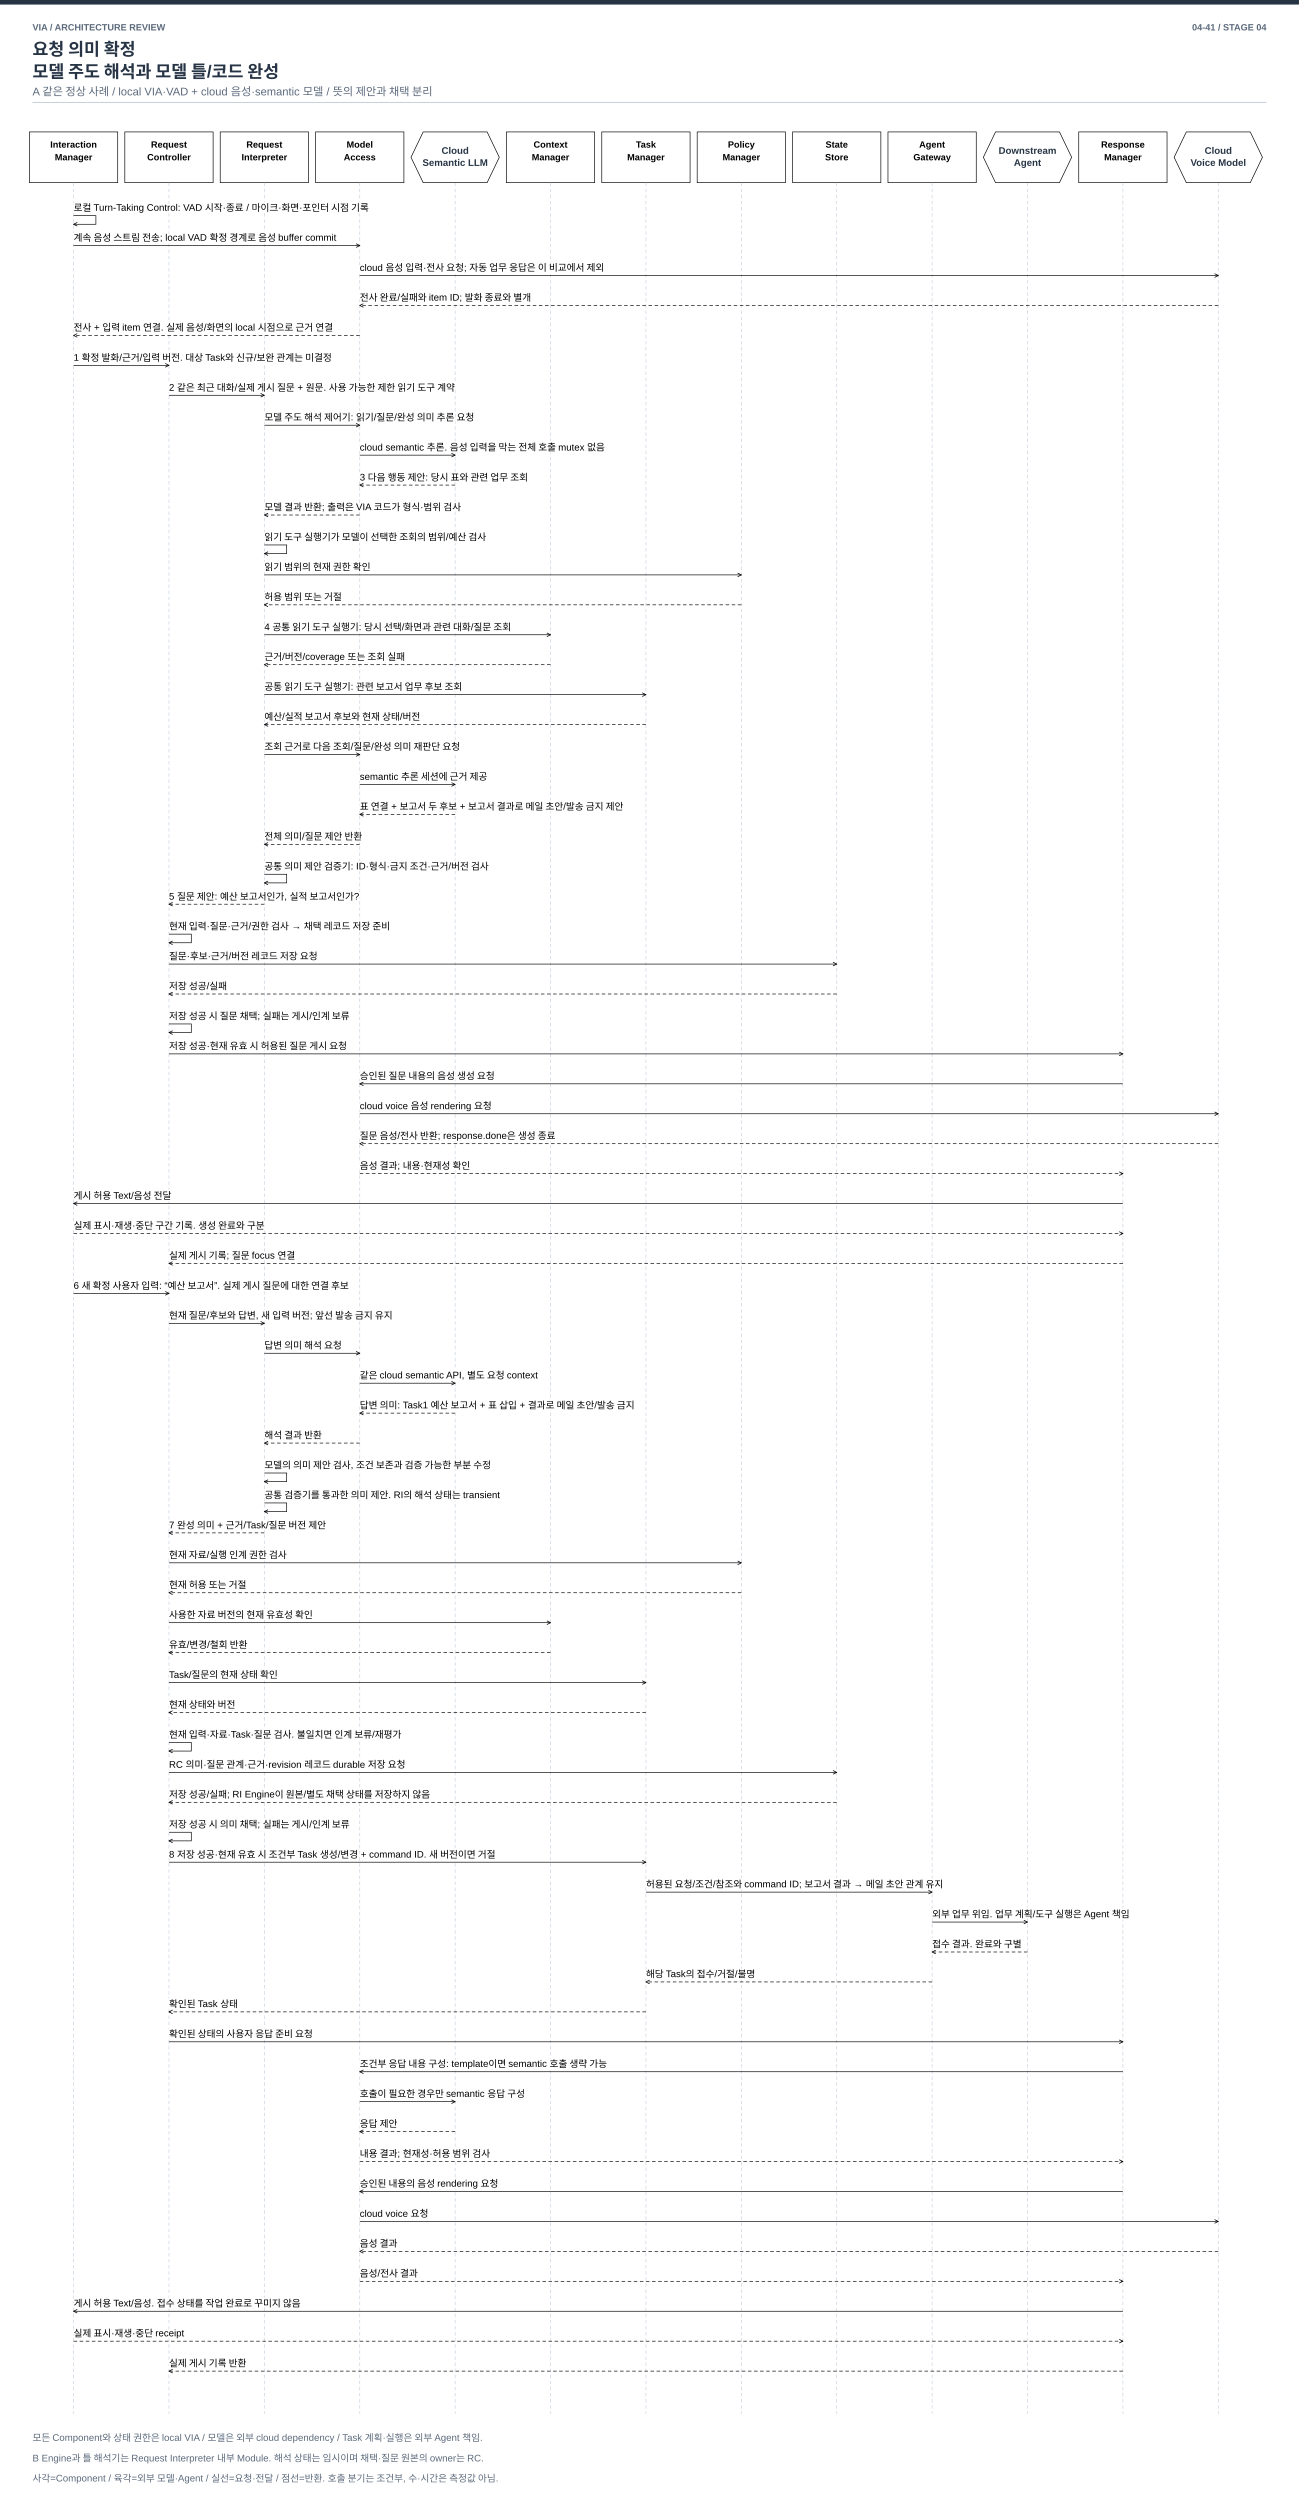
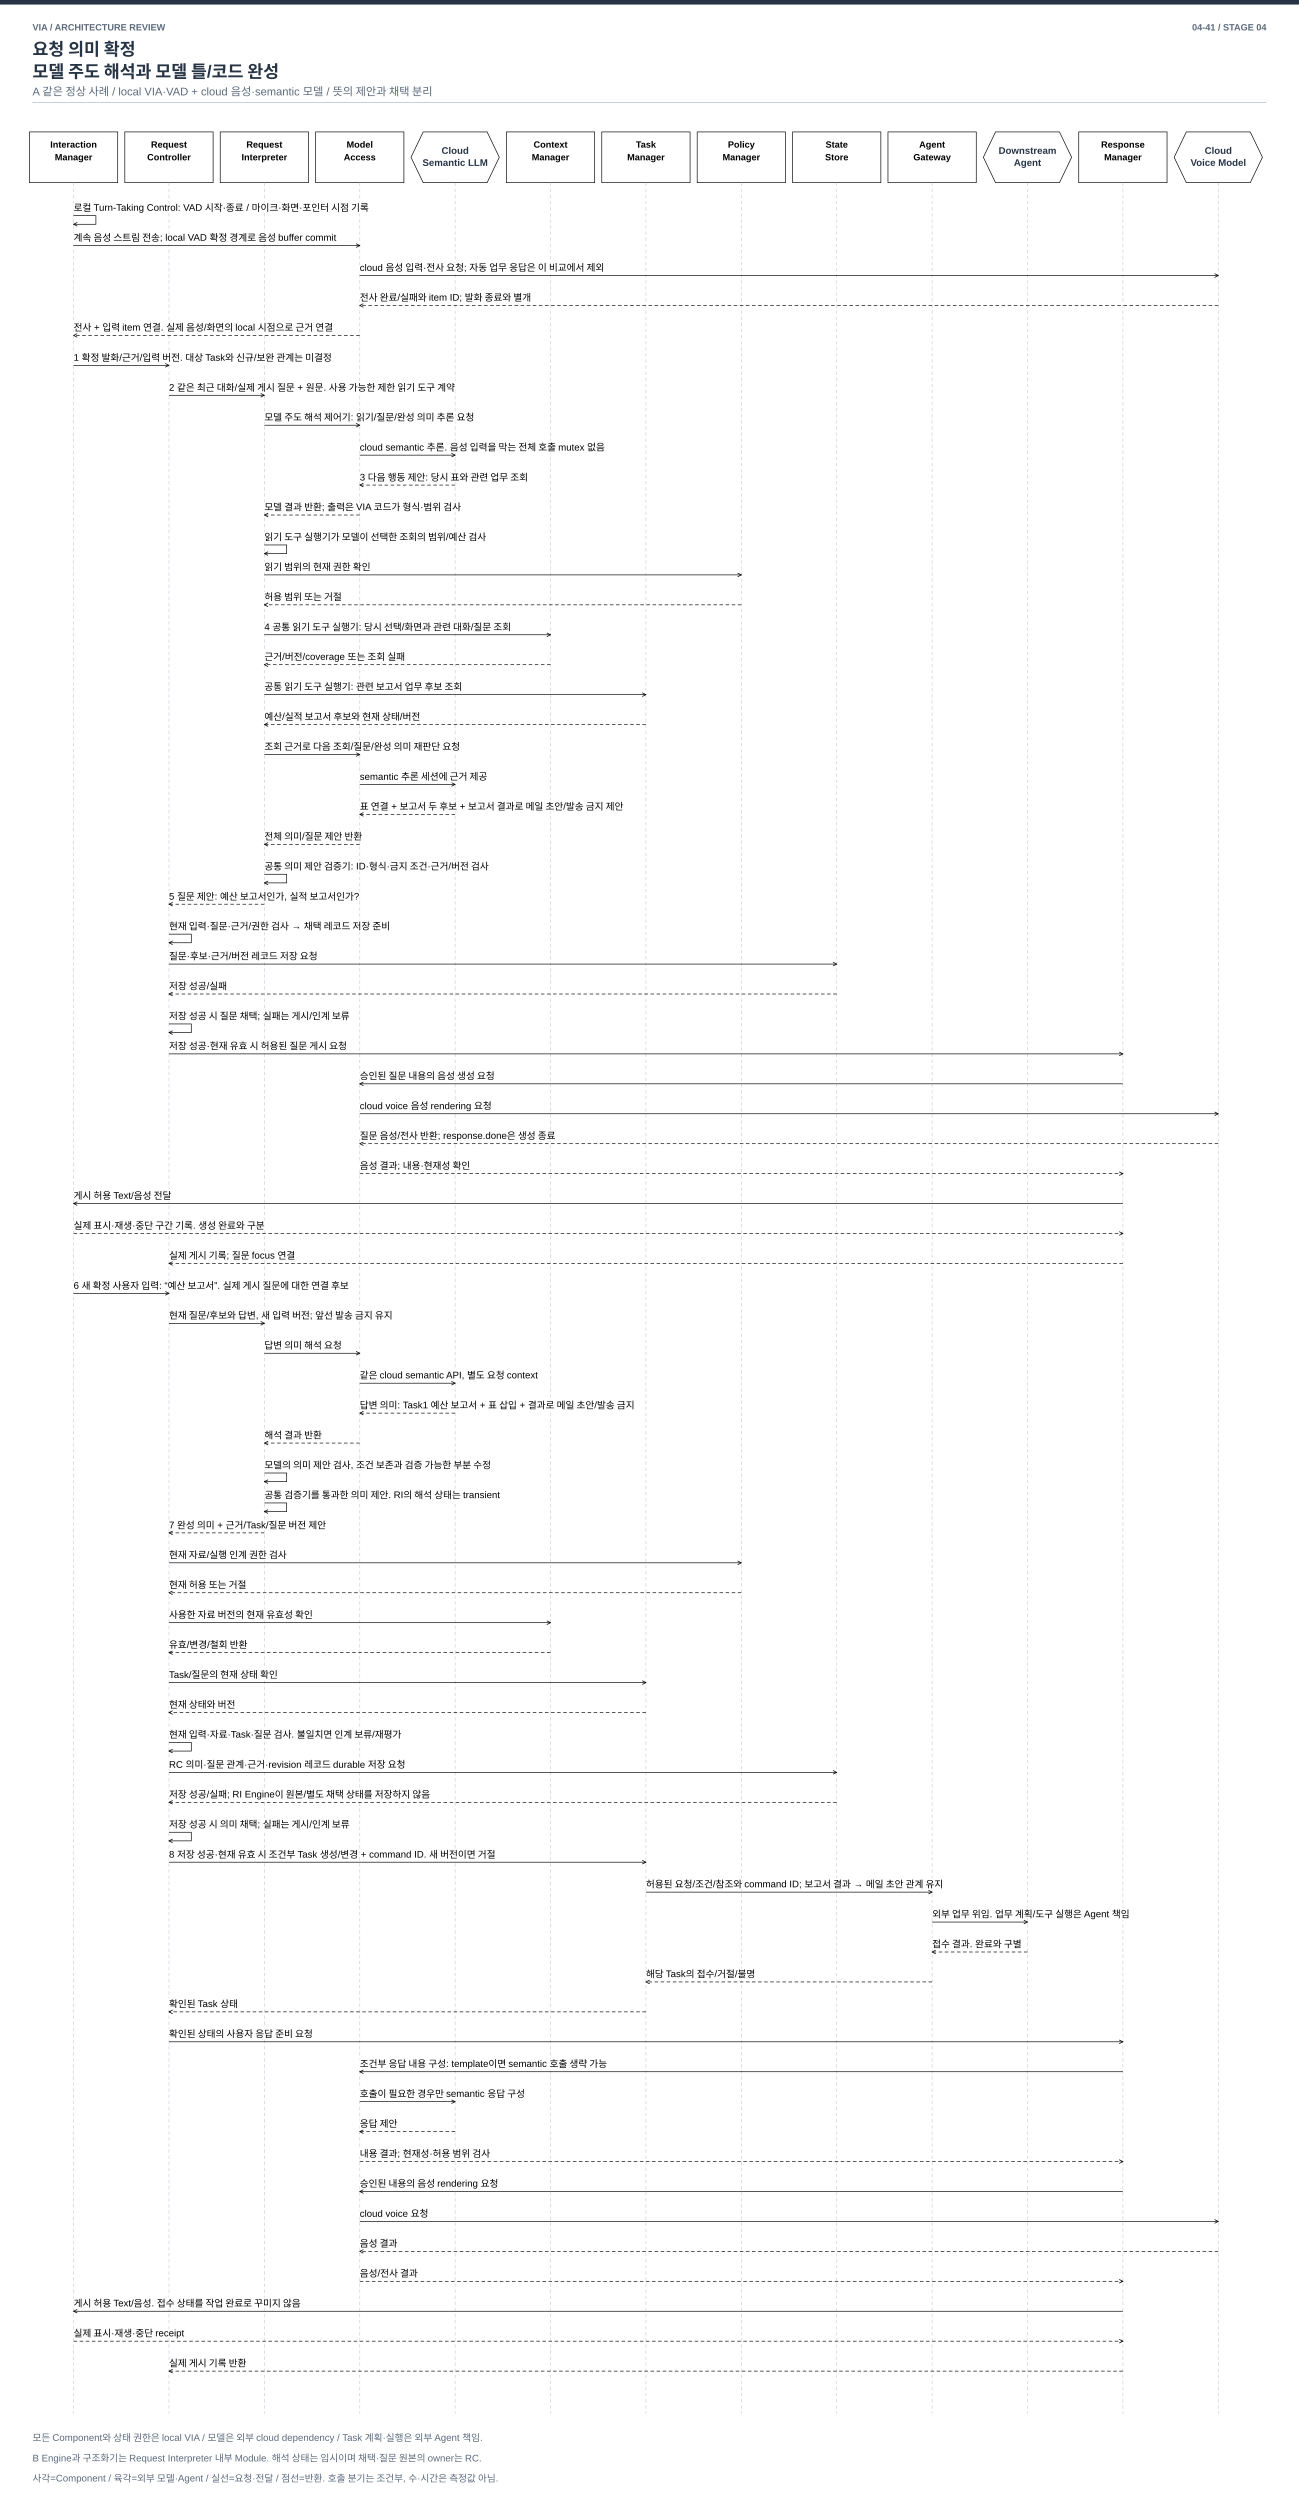
<svg xmlns="http://www.w3.org/2000/svg" width="2560" height="4927" viewBox="0 0 2560 4927" role="img" aria-labelledby="title">
  <defs>
    <marker id="a263445" viewBox="0 0 10 10" refX="9" refY="5" markerWidth="7" markerHeight="7" orient="auto-start-reverse">
      <path d="M1 1L9 5L1 9" fill="none" stroke="#263445" stroke-width="1.6" />
    </marker>
    <marker id="a195FBD" viewBox="0 0 10 10" refX="9" refY="5" markerWidth="7" markerHeight="7" orient="auto-start-reverse">
      <path d="M1 1L9 5L1 9" fill="none" stroke="#195FBD" stroke-width="1.6" />
    </marker>
    <marker id="a087A53" viewBox="0 0 10 10" refX="9" refY="5" markerWidth="7" markerHeight="7" orient="auto-start-reverse">
      <path d="M1 1L9 5L1 9" fill="none" stroke="#087A53" stroke-width="1.6" />
    </marker>
    <marker id="a000000" viewBox="0 0 10 10" refX="9" refY="5" markerWidth="7" markerHeight="7" orient="auto-start-reverse">
      <path d="M1 1L9 5L1 9" fill="none" stroke="#000000" stroke-width="1.6" />
    </marker>
  </defs>
  <rect width="2560" height="4927" fill="white" />
  <g font-family="Arial, Apple SD Gothic Neo, Malgun Gothic, sans-serif">
    <rect id="e1" x="0" y="0" width="2560" height="9" rx="0" fill="#263445" stroke="none" stroke-width="1.5" />
    <rect id="e7" x="58" y="260" width="174" height="100" rx="0" fill="white" stroke="#000000" stroke-width="1.3" />
    <rect id="e10" x="246" y="260" width="174" height="100" rx="0" fill="white" stroke="#000000" stroke-width="1.3" />
    <rect id="e13" x="434" y="260" width="174" height="100" rx="0" fill="white" stroke="#000000" stroke-width="1.3" />
    <rect id="e16" x="622" y="260" width="174" height="100" rx="0" fill="white" stroke="#000000" stroke-width="1.3" />
    <rect id="e21" x="998" y="260" width="174" height="100" rx="0" fill="white" stroke="#000000" stroke-width="1.3" />
    <rect id="e24" x="1186" y="260" width="174" height="100" rx="0" fill="white" stroke="#000000" stroke-width="1.3" />
    <rect id="e27" x="1374" y="260" width="174" height="100" rx="0" fill="white" stroke="#000000" stroke-width="1.3" />
    <rect id="e30" x="1562" y="260" width="174" height="100" rx="0" fill="white" stroke="#000000" stroke-width="1.3" />
    <rect id="e33" x="1750" y="260" width="174" height="100" rx="0" fill="white" stroke="#000000" stroke-width="1.3" />
    <rect id="e38" x="2126" y="260" width="174" height="100" rx="0" fill="white" stroke="#000000" stroke-width="1.3" />
    <polyline id="e6" points="64,202 2496,202" fill="none" stroke="#C7D1DD" stroke-width="2" />
    <polyline id="e9" points="145,360 145,4757" fill="none" stroke="#C7D1DD" stroke-width="1.3" stroke-dasharray="7 5" />
    <polyline id="e12" points="333,360 333,4757" fill="none" stroke="#C7D1DD" stroke-width="1.3" stroke-dasharray="7 5" />
    <polyline id="e15" points="521,360 521,4757" fill="none" stroke="#C7D1DD" stroke-width="1.3" stroke-dasharray="7 5" />
    <polyline id="e18" points="709,360 709,4757" fill="none" stroke="#C7D1DD" stroke-width="1.3" stroke-dasharray="7 5" />
    <polyline id="e20" points="897,360 897,4757" fill="none" stroke="#C7D1DD" stroke-width="1.3" stroke-dasharray="7 5" />
    <polyline id="e23" points="1085,360 1085,4757" fill="none" stroke="#C7D1DD" stroke-width="1.3" stroke-dasharray="7 5" />
    <polyline id="e26" points="1273,360 1273,4757" fill="none" stroke="#C7D1DD" stroke-width="1.3" stroke-dasharray="7 5" />
    <polyline id="e29" points="1461,360 1461,4757" fill="none" stroke="#C7D1DD" stroke-width="1.3" stroke-dasharray="7 5" />
    <polyline id="e32" points="1649,360 1649,4757" fill="none" stroke="#C7D1DD" stroke-width="1.3" stroke-dasharray="7 5" />
    <polyline id="e35" points="1837,360 1837,4757" fill="none" stroke="#C7D1DD" stroke-width="1.3" stroke-dasharray="7 5" />
    <polyline id="e37" points="2025,360 2025,4757" fill="none" stroke="#C7D1DD" stroke-width="1.3" stroke-dasharray="7 5" />
    <polyline id="e40" points="2213,360 2213,4757" fill="none" stroke="#C7D1DD" stroke-width="1.3" stroke-dasharray="7 5" />
    <polyline id="e42" points="2401,360 2401,4757" fill="none" stroke="#C7D1DD" stroke-width="1.3" stroke-dasharray="7 5" />
    <polyline id="e44" points="145,425 189,425 189,442 145,442" fill="none" stroke="#000000" stroke-width="1.3" marker-end="url(#a000000)" />
    <polyline id="e46" points="145,484 709,484" fill="none" stroke="#000000" stroke-width="1.3" marker-end="url(#a000000)" />
    <polyline id="e48" points="709,543 2401,543" fill="none" stroke="#000000" stroke-width="1.3" marker-end="url(#a000000)" />
    <polyline id="e50" points="2401,602 709,602" fill="none" stroke="#000000" stroke-width="1.3" stroke-dasharray="7 5" marker-end="url(#a000000)" />
    <polyline id="e52" points="709,661 145,661" fill="none" stroke="#000000" stroke-width="1.3" stroke-dasharray="7 5" marker-end="url(#a000000)" />
    <polyline id="e54" points="145,720 333,720" fill="none" stroke="#000000" stroke-width="1.3" marker-end="url(#a000000)" />
    <polyline id="e56" points="333,779 521,779" fill="none" stroke="#000000" stroke-width="1.3" marker-end="url(#a000000)" />
    <polyline id="e58" points="521,838 709,838" fill="none" stroke="#000000" stroke-width="1.3" marker-end="url(#a000000)" />
    <polyline id="e60" points="709,897 897,897" fill="none" stroke="#000000" stroke-width="1.3" marker-end="url(#a000000)" />
    <polyline id="e62" points="897,956 709,956" fill="none" stroke="#000000" stroke-width="1.3" stroke-dasharray="7 5" marker-end="url(#a000000)" />
    <polyline id="e64" points="709,1015 521,1015" fill="none" stroke="#000000" stroke-width="1.3" stroke-dasharray="7 5" marker-end="url(#a000000)" />
    <polyline id="e66" points="521,1074 565,1074 565,1091 521,1091" fill="none" stroke="#000000" stroke-width="1.3" marker-end="url(#a000000)" />
    <polyline id="e68" points="521,1133 1461,1133" fill="none" stroke="#000000" stroke-width="1.3" marker-end="url(#a000000)" />
    <polyline id="e70" points="1461,1192 521,1192" fill="none" stroke="#000000" stroke-width="1.3" stroke-dasharray="7 5" marker-end="url(#a000000)" />
    <polyline id="e72" points="521,1251 1085,1251" fill="none" stroke="#000000" stroke-width="1.3" marker-end="url(#a000000)" />
    <polyline id="e74" points="1085,1310 521,1310" fill="none" stroke="#000000" stroke-width="1.3" stroke-dasharray="7 5" marker-end="url(#a000000)" />
    <polyline id="e76" points="521,1369 1273,1369" fill="none" stroke="#000000" stroke-width="1.3" marker-end="url(#a000000)" />
    <polyline id="e78" points="1273,1428 521,1428" fill="none" stroke="#000000" stroke-width="1.3" stroke-dasharray="7 5" marker-end="url(#a000000)" />
    <polyline id="e80" points="521,1487 709,1487" fill="none" stroke="#000000" stroke-width="1.3" marker-end="url(#a000000)" />
    <polyline id="e82" points="709,1546 897,1546" fill="none" stroke="#000000" stroke-width="1.3" marker-end="url(#a000000)" />
    <polyline id="e84" points="897,1605 709,1605" fill="none" stroke="#000000" stroke-width="1.3" stroke-dasharray="7 5" marker-end="url(#a000000)" />
    <polyline id="e86" points="709,1664 521,1664" fill="none" stroke="#000000" stroke-width="1.3" stroke-dasharray="7 5" marker-end="url(#a000000)" />
    <polyline id="e88" points="521,1723 565,1723 565,1740 521,1740" fill="none" stroke="#000000" stroke-width="1.3" marker-end="url(#a000000)" />
    <polyline id="e90" points="521,1782 333,1782" fill="none" stroke="#000000" stroke-width="1.3" stroke-dasharray="7 5" marker-end="url(#a000000)" />
    <polyline id="e92" points="333,1841 377,1841 377,1858 333,1858" fill="none" stroke="#000000" stroke-width="1.3" marker-end="url(#a000000)" />
    <polyline id="e94" points="333,1900 1649,1900" fill="none" stroke="#000000" stroke-width="1.3" marker-end="url(#a000000)" />
    <polyline id="e96" points="1649,1959 333,1959" fill="none" stroke="#000000" stroke-width="1.3" stroke-dasharray="7 5" marker-end="url(#a000000)" />
    <polyline id="e98" points="333,2018 377,2018 377,2035 333,2035" fill="none" stroke="#000000" stroke-width="1.3" marker-end="url(#a000000)" />
    <polyline id="e100" points="333,2077 2213,2077" fill="none" stroke="#000000" stroke-width="1.3" marker-end="url(#a000000)" />
    <polyline id="e102" points="2213,2136 709,2136" fill="none" stroke="#000000" stroke-width="1.3" marker-end="url(#a000000)" />
    <polyline id="e104" points="709,2195 2401,2195" fill="none" stroke="#000000" stroke-width="1.3" marker-end="url(#a000000)" />
    <polyline id="e106" points="2401,2254 709,2254" fill="none" stroke="#000000" stroke-width="1.3" stroke-dasharray="7 5" marker-end="url(#a000000)" />
    <polyline id="e108" points="709,2313 2213,2313" fill="none" stroke="#000000" stroke-width="1.3" stroke-dasharray="7 5" marker-end="url(#a000000)" />
    <polyline id="e110" points="2213,2372 145,2372" fill="none" stroke="#000000" stroke-width="1.3" marker-end="url(#a000000)" />
    <polyline id="e112" points="145,2431 2213,2431" fill="none" stroke="#000000" stroke-width="1.3" stroke-dasharray="7 5" marker-end="url(#a000000)" />
    <polyline id="e114" points="2213,2490 333,2490" fill="none" stroke="#000000" stroke-width="1.3" stroke-dasharray="7 5" marker-end="url(#a000000)" />
    <polyline id="e116" points="145,2549 333,2549" fill="none" stroke="#000000" stroke-width="1.3" marker-end="url(#a000000)" />
    <polyline id="e118" points="333,2608 521,2608" fill="none" stroke="#000000" stroke-width="1.3" marker-end="url(#a000000)" />
    <polyline id="e120" points="521,2667 709,2667" fill="none" stroke="#000000" stroke-width="1.3" marker-end="url(#a000000)" />
    <polyline id="e122" points="709,2726 897,2726" fill="none" stroke="#000000" stroke-width="1.3" marker-end="url(#a000000)" />
    <polyline id="e124" points="897,2785 709,2785" fill="none" stroke="#000000" stroke-width="1.3" stroke-dasharray="7 5" marker-end="url(#a000000)" />
    <polyline id="e126" points="709,2844 521,2844" fill="none" stroke="#000000" stroke-width="1.3" stroke-dasharray="7 5" marker-end="url(#a000000)" />
    <polyline id="e128" points="521,2903 565,2903 565,2920 521,2920" fill="none" stroke="#000000" stroke-width="1.3" marker-end="url(#a000000)" />
    <polyline id="e130" points="521,2962 565,2962 565,2979 521,2979" fill="none" stroke="#000000" stroke-width="1.3" marker-end="url(#a000000)" />
    <polyline id="e132" points="521,3021 333,3021" fill="none" stroke="#000000" stroke-width="1.3" stroke-dasharray="7 5" marker-end="url(#a000000)" />
    <polyline id="e134" points="333,3080 1461,3080" fill="none" stroke="#000000" stroke-width="1.3" marker-end="url(#a000000)" />
    <polyline id="e136" points="1461,3139 333,3139" fill="none" stroke="#000000" stroke-width="1.3" stroke-dasharray="7 5" marker-end="url(#a000000)" />
    <polyline id="e138" points="333,3198 1085,3198" fill="none" stroke="#000000" stroke-width="1.3" marker-end="url(#a000000)" />
    <polyline id="e140" points="1085,3257 333,3257" fill="none" stroke="#000000" stroke-width="1.3" stroke-dasharray="7 5" marker-end="url(#a000000)" />
    <polyline id="e142" points="333,3316 1273,3316" fill="none" stroke="#000000" stroke-width="1.3" marker-end="url(#a000000)" />
    <polyline id="e144" points="1273,3375 333,3375" fill="none" stroke="#000000" stroke-width="1.3" stroke-dasharray="7 5" marker-end="url(#a000000)" />
    <polyline id="e146" points="333,3434 377,3434 377,3451 333,3451" fill="none" stroke="#000000" stroke-width="1.3" marker-end="url(#a000000)" />
    <polyline id="e148" points="333,3493 1649,3493" fill="none" stroke="#000000" stroke-width="1.3" marker-end="url(#a000000)" />
    <polyline id="e150" points="1649,3552 333,3552" fill="none" stroke="#000000" stroke-width="1.3" stroke-dasharray="7 5" marker-end="url(#a000000)" />
    <polyline id="e152" points="333,3611 377,3611 377,3628 333,3628" fill="none" stroke="#000000" stroke-width="1.3" marker-end="url(#a000000)" />
    <polyline id="e154" points="333,3670 1273,3670" fill="none" stroke="#000000" stroke-width="1.3" marker-end="url(#a000000)" />
    <polyline id="e156" points="1273,3729 1837,3729" fill="none" stroke="#000000" stroke-width="1.3" marker-end="url(#a000000)" />
    <polyline id="e158" points="1837,3788 2025,3788" fill="none" stroke="#000000" stroke-width="1.3" marker-end="url(#a000000)" />
    <polyline id="e160" points="2025,3847 1837,3847" fill="none" stroke="#000000" stroke-width="1.3" stroke-dasharray="7 5" marker-end="url(#a000000)" />
    <polyline id="e162" points="1837,3906 1273,3906" fill="none" stroke="#000000" stroke-width="1.3" stroke-dasharray="7 5" marker-end="url(#a000000)" />
    <polyline id="e164" points="1273,3965 333,3965" fill="none" stroke="#000000" stroke-width="1.3" stroke-dasharray="7 5" marker-end="url(#a000000)" />
    <polyline id="e166" points="333,4024 2213,4024" fill="none" stroke="#000000" stroke-width="1.3" marker-end="url(#a000000)" />
    <polyline id="e168" points="2213,4083 709,4083" fill="none" stroke="#000000" stroke-width="1.3" marker-end="url(#a000000)" />
    <polyline id="e170" points="709,4142 897,4142" fill="none" stroke="#000000" stroke-width="1.3" marker-end="url(#a000000)" />
    <polyline id="e172" points="897,4201 709,4201" fill="none" stroke="#000000" stroke-width="1.3" stroke-dasharray="7 5" marker-end="url(#a000000)" />
    <polyline id="e174" points="709,4260 2213,4260" fill="none" stroke="#000000" stroke-width="1.3" stroke-dasharray="7 5" marker-end="url(#a000000)" />
    <polyline id="e176" points="2213,4319 709,4319" fill="none" stroke="#000000" stroke-width="1.3" marker-end="url(#a000000)" />
    <polyline id="e178" points="709,4378 2401,4378" fill="none" stroke="#000000" stroke-width="1.3" marker-end="url(#a000000)" />
    <polyline id="e180" points="2401,4437 709,4437" fill="none" stroke="#000000" stroke-width="1.3" stroke-dasharray="7 5" marker-end="url(#a000000)" />
    <polyline id="e182" points="709,4496 2213,4496" fill="none" stroke="#000000" stroke-width="1.3" stroke-dasharray="7 5" marker-end="url(#a000000)" />
    <polyline id="e184" points="2213,4555 145,4555" fill="none" stroke="#000000" stroke-width="1.3" marker-end="url(#a000000)" />
    <polyline id="e186" points="145,4614 2213,4614" fill="none" stroke="#000000" stroke-width="1.3" stroke-dasharray="7 5" marker-end="url(#a000000)" />
    <polyline id="e188" points="2213,4673 333,4673" fill="none" stroke="#000000" stroke-width="1.3" stroke-dasharray="7 5" marker-end="url(#a000000)" />
    <g id="Aexternal4" data-node="true" data-x="810" data-y="260" data-w="174" data-h="100">
      <path d="M834 260H960L984 310.0L960 360H834L810 310.0Z" fill="white" stroke="#000000" stroke-width="1.3" />
      <text x="897.0" y="303.25" text-anchor="middle" font-size="19" font-weight="700" fill="#263445">Cloud</text>
      <text x="897.0" y="327.0" text-anchor="middle" font-size="19" font-weight="700" fill="#263445">Semantic LLM</text>
    </g>
    <g id="Aexternal10" data-node="true" data-x="1938" data-y="260" data-w="174" data-h="100">
      <path d="M1962 260H2088L2112 310.0L2088 360H1962L1938 310.0Z" fill="white" stroke="#000000" stroke-width="1.3" />
      <text x="2025.0" y="303.25" text-anchor="middle" font-size="19" font-weight="700" fill="#263445">Downstream</text>
      <text x="2025.0" y="327.0" text-anchor="middle" font-size="19" font-weight="700" fill="#263445">Agent</text>
    </g>
    <g id="Aexternal12" data-node="true" data-x="2314" data-y="260" data-w="174" data-h="100">
      <path d="M2338 260H2464L2488 310.0L2464 360H2338L2314 310.0Z" fill="white" stroke="#000000" stroke-width="1.3" />
      <text x="2401.0" y="303.25" text-anchor="middle" font-size="19" font-weight="700" fill="#263445">Cloud</text>
      <text x="2401.0" y="327.0" text-anchor="middle" font-size="19" font-weight="700" fill="#263445">Voice Model</text>
    </g>
    <g id="e2">
      <text x="64" y="60.0" text-anchor="start" font-size="18" font-weight="700" fill="#5B697B">VIA  /  ARCHITECTURE REVIEW</text>
    </g>
    <g id="e3">
      <text x="2496" y="60.0" text-anchor="end" font-size="18" font-weight="700" fill="#5B697B">04-41  /  STAGE 04</text>
    </g>
    <g id="e4">
      <text x="64" y="109" text-anchor="start" font-size="34" font-weight="700" fill="#263445">요청 의미 확정</text>
      <text x="64" y="153" text-anchor="start" font-size="34" font-weight="700" fill="#263445">모델 주도 해석과 모델 틀/코드 완성</text>
    </g>
    <g id="e5">
      <text x="64" y="188.0" text-anchor="start" font-size="22" font-weight="400" fill="#5B697B">A  같은 정상 사례 / local VIA·VAD + cloud 음성·semantic 모델 / 뜻의 제안과 채택 분리</text>
    </g>
    <g id="e8">
      <text x="145" y="291" text-anchor="middle" font-size="18" font-weight="700" fill="#000000">Interaction</text>
      <text x="145" y="316" text-anchor="middle" font-size="18" font-weight="700" fill="#000000">Manager</text>
    </g>
    <g id="e11">
      <text x="333" y="291" text-anchor="middle" font-size="18" font-weight="700" fill="#000000">Request</text>
      <text x="333" y="316" text-anchor="middle" font-size="18" font-weight="700" fill="#000000">Controller</text>
    </g>
    <g id="e14">
      <text x="521" y="291" text-anchor="middle" font-size="18" font-weight="700" fill="#000000">Request</text>
      <text x="521" y="316" text-anchor="middle" font-size="18" font-weight="700" fill="#000000">Interpreter</text>
    </g>
    <g id="e17">
      <text x="709" y="291" text-anchor="middle" font-size="18" font-weight="700" fill="#000000">Model</text>
      <text x="709" y="316" text-anchor="middle" font-size="18" font-weight="700" fill="#000000">Access</text>
    </g>
    <g id="e22">
      <text x="1085" y="291" text-anchor="middle" font-size="18" font-weight="700" fill="#000000">Context</text>
      <text x="1085" y="316" text-anchor="middle" font-size="18" font-weight="700" fill="#000000">Manager</text>
    </g>
    <g id="e25">
      <text x="1273" y="291" text-anchor="middle" font-size="18" font-weight="700" fill="#000000">Task</text>
      <text x="1273" y="316" text-anchor="middle" font-size="18" font-weight="700" fill="#000000">Manager</text>
    </g>
    <g id="e28">
      <text x="1461" y="291" text-anchor="middle" font-size="18" font-weight="700" fill="#000000">Policy</text>
      <text x="1461" y="316" text-anchor="middle" font-size="18" font-weight="700" fill="#000000">Manager</text>
    </g>
    <g id="e31">
      <text x="1649" y="291" text-anchor="middle" font-size="18" font-weight="700" fill="#000000">State</text>
      <text x="1649" y="316" text-anchor="middle" font-size="18" font-weight="700" fill="#000000">Store</text>
    </g>
    <g id="e34">
      <text x="1837" y="291" text-anchor="middle" font-size="18" font-weight="700" fill="#000000">Agent</text>
      <text x="1837" y="316" text-anchor="middle" font-size="18" font-weight="700" fill="#000000">Gateway</text>
    </g>
    <g id="e39">
      <text x="2213" y="291" text-anchor="middle" font-size="18" font-weight="700" fill="#000000">Response</text>
      <text x="2213" y="316" text-anchor="middle" font-size="18" font-weight="700" fill="#000000">Manager</text>
    </g>
    <g id="e43" paint-order="stroke" stroke="white" stroke-width="7" stroke-linejoin="round">
      <text x="145" y="416.0" text-anchor="start" font-size="19" font-weight="400" fill="#000000">로컬 Turn-Taking Control: VAD 시작·종료 / 마이크·화면·포인터 시점 기록</text>
    </g>
    <g id="e45" paint-order="stroke" stroke="white" stroke-width="7" stroke-linejoin="round">
      <text x="145" y="475.0" text-anchor="start" font-size="19" font-weight="400" fill="#000000">계속 음성 스트림 전송; local VAD 확정 경계로 음성 buffer commit</text>
    </g>
    <g id="e47" paint-order="stroke" stroke="white" stroke-width="7" stroke-linejoin="round">
      <text x="709" y="534.0" text-anchor="start" font-size="19" font-weight="400" fill="#000000">cloud 음성 입력·전사 요청; 자동 업무 응답은 이 비교에서 제외</text>
    </g>
    <g id="e49" paint-order="stroke" stroke="white" stroke-width="7" stroke-linejoin="round">
      <text x="709" y="593.0" text-anchor="start" font-size="19" font-weight="400" fill="#000000">전사 완료/실패와 item ID; 발화 종료와 별개</text>
    </g>
    <g id="e51" paint-order="stroke" stroke="white" stroke-width="7" stroke-linejoin="round">
      <text x="145" y="652.0" text-anchor="start" font-size="19" font-weight="400" fill="#000000">전사 + 입력 item 연결. 실제 음성/화면의 local 시점으로 근거 연결</text>
    </g>
    <g id="e53" paint-order="stroke" stroke="white" stroke-width="7" stroke-linejoin="round">
      <text x="145" y="711.0" text-anchor="start" font-size="19" font-weight="400" fill="#000000">1  확정 발화/근거/입력 버전. 대상 Task와 신규/보완 관계는 미결정</text>
    </g>
    <g id="e55" paint-order="stroke" stroke="white" stroke-width="7" stroke-linejoin="round">
      <text x="333" y="770.0" text-anchor="start" font-size="19" font-weight="400" fill="#000000">2  같은 최근 대화/실제 게시 질문 + 원문. 사용 가능한 제한 읽기 도구 계약</text>
    </g>
    <g id="e57" paint-order="stroke" stroke="white" stroke-width="7" stroke-linejoin="round">
      <text x="521" y="829.0" text-anchor="start" font-size="19" font-weight="400" fill="#000000">모델 주도 해석 제어기: 읽기/질문/완성 의미 추론 요청</text>
    </g>
    <g id="e59" paint-order="stroke" stroke="white" stroke-width="7" stroke-linejoin="round">
      <text x="709" y="888.0" text-anchor="start" font-size="19" font-weight="400" fill="#000000">cloud semantic 추론. 음성 입력을 막는 전체 호출 mutex 없음</text>
    </g>
    <g id="e61" paint-order="stroke" stroke="white" stroke-width="7" stroke-linejoin="round">
      <text x="709" y="947.0" text-anchor="start" font-size="19" font-weight="400" fill="#000000">3  다음 행동 제안: 당시 표와 관련 업무 조회</text>
    </g>
    <g id="e63" paint-order="stroke" stroke="white" stroke-width="7" stroke-linejoin="round">
      <text x="521" y="1006.0" text-anchor="start" font-size="19" font-weight="400" fill="#000000">모델 결과 반환; 출력은 VIA 코드가 형식·범위 검사</text>
    </g>
    <g id="e65" paint-order="stroke" stroke="white" stroke-width="7" stroke-linejoin="round">
      <text x="521" y="1065.0" text-anchor="start" font-size="19" font-weight="400" fill="#000000">읽기 도구 실행기가 모델이 선택한 조회의 범위/예산 검사</text>
    </g>
    <g id="e67" paint-order="stroke" stroke="white" stroke-width="7" stroke-linejoin="round">
      <text x="521" y="1124.0" text-anchor="start" font-size="19" font-weight="400" fill="#000000">읽기 범위의 현재 권한 확인</text>
    </g>
    <g id="e69" paint-order="stroke" stroke="white" stroke-width="7" stroke-linejoin="round">
      <text x="521" y="1183.0" text-anchor="start" font-size="19" font-weight="400" fill="#000000">허용 범위 또는 거절</text>
    </g>
    <g id="e71" paint-order="stroke" stroke="white" stroke-width="7" stroke-linejoin="round">
      <text x="521" y="1242.0" text-anchor="start" font-size="19" font-weight="400" fill="#000000">4  공통 읽기 도구 실행기: 당시 선택/화면과 관련 대화/질문 조회</text>
    </g>
    <g id="e73" paint-order="stroke" stroke="white" stroke-width="7" stroke-linejoin="round">
      <text x="521" y="1301.0" text-anchor="start" font-size="19" font-weight="400" fill="#000000">근거/버전/coverage 또는 조회 실패</text>
    </g>
    <g id="e75" paint-order="stroke" stroke="white" stroke-width="7" stroke-linejoin="round">
      <text x="521" y="1360.0" text-anchor="start" font-size="19" font-weight="400" fill="#000000">공통 읽기 도구 실행기: 관련 보고서 업무 후보 조회</text>
    </g>
    <g id="e77" paint-order="stroke" stroke="white" stroke-width="7" stroke-linejoin="round">
      <text x="521" y="1419.0" text-anchor="start" font-size="19" font-weight="400" fill="#000000">예산/실적 보고서 후보와 현재 상태/버전</text>
    </g>
    <g id="e79" paint-order="stroke" stroke="white" stroke-width="7" stroke-linejoin="round">
      <text x="521" y="1478.0" text-anchor="start" font-size="19" font-weight="400" fill="#000000">조회 근거로 다음 조회/질문/완성 의미 재판단 요청</text>
    </g>
    <g id="e81" paint-order="stroke" stroke="white" stroke-width="7" stroke-linejoin="round">
      <text x="709" y="1537.0" text-anchor="start" font-size="19" font-weight="400" fill="#000000">semantic 추론 세션에 근거 제공</text>
    </g>
    <g id="e83" paint-order="stroke" stroke="white" stroke-width="7" stroke-linejoin="round">
      <text x="709" y="1596.0" text-anchor="start" font-size="19" font-weight="400" fill="#000000">표 연결 + 보고서 두 후보 + 보고서 결과로 메일 초안/발송 금지 제안</text>
    </g>
    <g id="e85" paint-order="stroke" stroke="white" stroke-width="7" stroke-linejoin="round">
      <text x="521" y="1655.0" text-anchor="start" font-size="19" font-weight="400" fill="#000000">전체 의미/질문 제안 반환</text>
    </g>
    <g id="e87" paint-order="stroke" stroke="white" stroke-width="7" stroke-linejoin="round">
      <text x="521" y="1714.0" text-anchor="start" font-size="19" font-weight="400" fill="#000000">공통 의미 제안 검증기: ID·형식·금지 조건·근거/버전 검사</text>
    </g>
    <g id="e89" paint-order="stroke" stroke="white" stroke-width="7" stroke-linejoin="round">
      <text x="333" y="1773.0" text-anchor="start" font-size="19" font-weight="400" fill="#000000">5  질문 제안: 예산 보고서인가, 실적 보고서인가?</text>
    </g>
    <g id="e91" paint-order="stroke" stroke="white" stroke-width="7" stroke-linejoin="round">
      <text x="333" y="1832.0" text-anchor="start" font-size="19" font-weight="400" fill="#000000">현재 입력·질문·근거/권한 검사 → 채택 레코드 저장 준비</text>
    </g>
    <g id="e93" paint-order="stroke" stroke="white" stroke-width="7" stroke-linejoin="round">
      <text x="333" y="1891.0" text-anchor="start" font-size="19" font-weight="400" fill="#000000">질문·후보·근거/버전 레코드 저장 요청</text>
    </g>
    <g id="e95" paint-order="stroke" stroke="white" stroke-width="7" stroke-linejoin="round">
      <text x="333" y="1950.0" text-anchor="start" font-size="19" font-weight="400" fill="#000000">저장 성공/실패</text>
    </g>
    <g id="e97" paint-order="stroke" stroke="white" stroke-width="7" stroke-linejoin="round">
      <text x="333" y="2009.0" text-anchor="start" font-size="19" font-weight="400" fill="#000000">저장 성공 시 질문 채택; 실패는 게시/인계 보류</text>
    </g>
    <g id="e99" paint-order="stroke" stroke="white" stroke-width="7" stroke-linejoin="round">
      <text x="333" y="2068.0" text-anchor="start" font-size="19" font-weight="400" fill="#000000">저장 성공·현재 유효 시 허용된 질문 게시 요청</text>
    </g>
    <g id="e101" paint-order="stroke" stroke="white" stroke-width="7" stroke-linejoin="round">
      <text x="709" y="2127.0" text-anchor="start" font-size="19" font-weight="400" fill="#000000">승인된 질문 내용의 음성 생성 요청</text>
    </g>
    <g id="e103" paint-order="stroke" stroke="white" stroke-width="7" stroke-linejoin="round">
      <text x="709" y="2186.0" text-anchor="start" font-size="19" font-weight="400" fill="#000000">cloud voice 음성 rendering 요청</text>
    </g>
    <g id="e105" paint-order="stroke" stroke="white" stroke-width="7" stroke-linejoin="round">
      <text x="709" y="2245.0" text-anchor="start" font-size="19" font-weight="400" fill="#000000">질문 음성/전사 반환; response.done은 생성 종료</text>
    </g>
    <g id="e107" paint-order="stroke" stroke="white" stroke-width="7" stroke-linejoin="round">
      <text x="709" y="2304.0" text-anchor="start" font-size="19" font-weight="400" fill="#000000">음성 결과; 내용·현재성 확인</text>
    </g>
    <g id="e109" paint-order="stroke" stroke="white" stroke-width="7" stroke-linejoin="round">
      <text x="145" y="2363.0" text-anchor="start" font-size="19" font-weight="400" fill="#000000">게시 허용 Text/음성 전달</text>
    </g>
    <g id="e111" paint-order="stroke" stroke="white" stroke-width="7" stroke-linejoin="round">
      <text x="145" y="2422.0" text-anchor="start" font-size="19" font-weight="400" fill="#000000">실제 표시·재생·중단 구간 기록. 생성 완료와 구분</text>
    </g>
    <g id="e113" paint-order="stroke" stroke="white" stroke-width="7" stroke-linejoin="round">
      <text x="333" y="2481.0" text-anchor="start" font-size="19" font-weight="400" fill="#000000">실제 게시 기록; 질문 focus 연결</text>
    </g>
    <g id="e115" paint-order="stroke" stroke="white" stroke-width="7" stroke-linejoin="round">
      <text x="145" y="2540.0" text-anchor="start" font-size="19" font-weight="400" fill="#000000">6  새 확정 사용자 입력: “예산 보고서”. 실제 게시 질문에 대한 연결 후보</text>
    </g>
    <g id="e117" paint-order="stroke" stroke="white" stroke-width="7" stroke-linejoin="round">
      <text x="333" y="2599.0" text-anchor="start" font-size="19" font-weight="400" fill="#000000">현재 질문/후보와 답변, 새 입력 버전; 앞선 발송 금지 유지</text>
    </g>
    <g id="e119" paint-order="stroke" stroke="white" stroke-width="7" stroke-linejoin="round">
      <text x="521" y="2658.0" text-anchor="start" font-size="19" font-weight="400" fill="#000000">답변 의미 해석 요청</text>
    </g>
    <g id="e121" paint-order="stroke" stroke="white" stroke-width="7" stroke-linejoin="round">
      <text x="709" y="2717.0" text-anchor="start" font-size="19" font-weight="400" fill="#000000">같은 cloud semantic API, 별도 요청 context</text>
    </g>
    <g id="e123" paint-order="stroke" stroke="white" stroke-width="7" stroke-linejoin="round">
      <text x="709" y="2776.0" text-anchor="start" font-size="19" font-weight="400" fill="#000000">답변 의미: Task1 예산 보고서 + 표 삽입 + 결과로 메일 초안/발송 금지</text>
    </g>
    <g id="e125" paint-order="stroke" stroke="white" stroke-width="7" stroke-linejoin="round">
      <text x="521" y="2835.0" text-anchor="start" font-size="19" font-weight="400" fill="#000000">해석 결과 반환</text>
    </g>
    <g id="e127" paint-order="stroke" stroke="white" stroke-width="7" stroke-linejoin="round">
      <text x="521" y="2894.0" text-anchor="start" font-size="19" font-weight="400" fill="#000000">모델의 의미 제안 검사, 조건 보존과 검증 가능한 부분 수정</text>
    </g>
    <g id="e129" paint-order="stroke" stroke="white" stroke-width="7" stroke-linejoin="round">
      <text x="521" y="2953.0" text-anchor="start" font-size="19" font-weight="400" fill="#000000">공통 검증기를 통과한 의미 제안. RI의 해석 상태는 transient</text>
    </g>
    <g id="e131" paint-order="stroke" stroke="white" stroke-width="7" stroke-linejoin="round">
      <text x="333" y="3012.0" text-anchor="start" font-size="19" font-weight="400" fill="#000000">7  완성 의미 + 근거/Task/질문 버전 제안</text>
    </g>
    <g id="e133" paint-order="stroke" stroke="white" stroke-width="7" stroke-linejoin="round">
      <text x="333" y="3071.0" text-anchor="start" font-size="19" font-weight="400" fill="#000000">현재 자료/실행 인계 권한 검사</text>
    </g>
    <g id="e135" paint-order="stroke" stroke="white" stroke-width="7" stroke-linejoin="round">
      <text x="333" y="3130.0" text-anchor="start" font-size="19" font-weight="400" fill="#000000">현재 허용 또는 거절</text>
    </g>
    <g id="e137" paint-order="stroke" stroke="white" stroke-width="7" stroke-linejoin="round">
      <text x="333" y="3189.0" text-anchor="start" font-size="19" font-weight="400" fill="#000000">사용한 자료 버전의 현재 유효성 확인</text>
    </g>
    <g id="e139" paint-order="stroke" stroke="white" stroke-width="7" stroke-linejoin="round">
      <text x="333" y="3248.0" text-anchor="start" font-size="19" font-weight="400" fill="#000000">유효/변경/철회 반환</text>
    </g>
    <g id="e141" paint-order="stroke" stroke="white" stroke-width="7" stroke-linejoin="round">
      <text x="333" y="3307.0" text-anchor="start" font-size="19" font-weight="400" fill="#000000">Task/질문의 현재 상태 확인</text>
    </g>
    <g id="e143" paint-order="stroke" stroke="white" stroke-width="7" stroke-linejoin="round">
      <text x="333" y="3366.0" text-anchor="start" font-size="19" font-weight="400" fill="#000000">현재 상태와 버전</text>
    </g>
    <g id="e145" paint-order="stroke" stroke="white" stroke-width="7" stroke-linejoin="round">
      <text x="333" y="3425.0" text-anchor="start" font-size="19" font-weight="400" fill="#000000">현재 입력·자료·Task·질문 검사. 불일치면 인계 보류/재평가</text>
    </g>
    <g id="e147" paint-order="stroke" stroke="white" stroke-width="7" stroke-linejoin="round">
      <text x="333" y="3484.0" text-anchor="start" font-size="19" font-weight="400" fill="#000000">RC 의미·질문 관계·근거·revision 레코드 durable 저장 요청</text>
    </g>
    <g id="e149" paint-order="stroke" stroke="white" stroke-width="7" stroke-linejoin="round">
      <text x="333" y="3543.0" text-anchor="start" font-size="19" font-weight="400" fill="#000000">저장 성공/실패; RI Engine이 원본/별도 채택 상태를 저장하지 않음</text>
    </g>
    <g id="e151" paint-order="stroke" stroke="white" stroke-width="7" stroke-linejoin="round">
      <text x="333" y="3602.0" text-anchor="start" font-size="19" font-weight="400" fill="#000000">저장 성공 시 의미 채택; 실패는 게시/인계 보류</text>
    </g>
    <g id="e153" paint-order="stroke" stroke="white" stroke-width="7" stroke-linejoin="round">
      <text x="333" y="3661.0" text-anchor="start" font-size="19" font-weight="400" fill="#000000">8  저장 성공·현재 유효 시 조건부 Task 생성/변경 + command ID. 새 버전이면 거절</text>
    </g>
    <g id="e155" paint-order="stroke" stroke="white" stroke-width="7" stroke-linejoin="round">
      <text x="1273" y="3720.0" text-anchor="start" font-size="19" font-weight="400" fill="#000000">허용된 요청/조건/참조와 command ID; 보고서 결과 → 메일 초안 관계 유지</text>
    </g>
    <g id="e157" paint-order="stroke" stroke="white" stroke-width="7" stroke-linejoin="round">
      <text x="1837" y="3779.0" text-anchor="start" font-size="19" font-weight="400" fill="#000000">외부 업무 위임. 업무 계획/도구 실행은 Agent 책임</text>
    </g>
    <g id="e159" paint-order="stroke" stroke="white" stroke-width="7" stroke-linejoin="round">
      <text x="1837" y="3838.0" text-anchor="start" font-size="19" font-weight="400" fill="#000000">접수 결과. 완료와 구별</text>
    </g>
    <g id="e161" paint-order="stroke" stroke="white" stroke-width="7" stroke-linejoin="round">
      <text x="1273" y="3897.0" text-anchor="start" font-size="19" font-weight="400" fill="#000000">해당 Task의 접수/거절/불명</text>
    </g>
    <g id="e163" paint-order="stroke" stroke="white" stroke-width="7" stroke-linejoin="round">
      <text x="333" y="3956.0" text-anchor="start" font-size="19" font-weight="400" fill="#000000">확인된 Task 상태</text>
    </g>
    <g id="e165" paint-order="stroke" stroke="white" stroke-width="7" stroke-linejoin="round">
      <text x="333" y="4015.0" text-anchor="start" font-size="19" font-weight="400" fill="#000000">확인된 상태의 사용자 응답 준비 요청</text>
    </g>
    <g id="e167" paint-order="stroke" stroke="white" stroke-width="7" stroke-linejoin="round">
      <text x="709" y="4074.0" text-anchor="start" font-size="19" font-weight="400" fill="#000000">조건부 응답 내용 구성: template이면 semantic 호출 생략 가능</text>
    </g>
    <g id="e169" paint-order="stroke" stroke="white" stroke-width="7" stroke-linejoin="round">
      <text x="709" y="4133.0" text-anchor="start" font-size="19" font-weight="400" fill="#000000">호출이 필요한 경우만 semantic 응답 구성</text>
    </g>
    <g id="e171" paint-order="stroke" stroke="white" stroke-width="7" stroke-linejoin="round">
      <text x="709" y="4192.0" text-anchor="start" font-size="19" font-weight="400" fill="#000000">응답 제안</text>
    </g>
    <g id="e173" paint-order="stroke" stroke="white" stroke-width="7" stroke-linejoin="round">
      <text x="709" y="4251.0" text-anchor="start" font-size="19" font-weight="400" fill="#000000">내용 결과; 현재성·허용 범위 검사</text>
    </g>
    <g id="e175" paint-order="stroke" stroke="white" stroke-width="7" stroke-linejoin="round">
      <text x="709" y="4310.0" text-anchor="start" font-size="19" font-weight="400" fill="#000000">승인된 내용의 음성 rendering 요청</text>
    </g>
    <g id="e177" paint-order="stroke" stroke="white" stroke-width="7" stroke-linejoin="round">
      <text x="709" y="4369.0" text-anchor="start" font-size="19" font-weight="400" fill="#000000">cloud voice 요청</text>
    </g>
    <g id="e179" paint-order="stroke" stroke="white" stroke-width="7" stroke-linejoin="round">
      <text x="709" y="4428.0" text-anchor="start" font-size="19" font-weight="400" fill="#000000">음성 결과</text>
    </g>
    <g id="e181" paint-order="stroke" stroke="white" stroke-width="7" stroke-linejoin="round">
      <text x="709" y="4487.0" text-anchor="start" font-size="19" font-weight="400" fill="#000000">음성/전사 결과</text>
    </g>
    <g id="e183" paint-order="stroke" stroke="white" stroke-width="7" stroke-linejoin="round">
      <text x="145" y="4546.0" text-anchor="start" font-size="19" font-weight="400" fill="#000000">게시 허용 Text/음성. 접수 상태를 작업 완료로 꾸미지 않음</text>
    </g>
    <g id="e185" paint-order="stroke" stroke="white" stroke-width="7" stroke-linejoin="round">
      <text x="145" y="4605.0" text-anchor="start" font-size="19" font-weight="400" fill="#000000">실제 표시·재생·중단 receipt</text>
    </g>
    <g id="e187" paint-order="stroke" stroke="white" stroke-width="7" stroke-linejoin="round">
      <text x="333" y="4664.0" text-anchor="start" font-size="19" font-weight="400" fill="#000000">실제 게시 기록 반환</text>
    </g>
    <g id="e189">
      <text x="64" y="4811.0" text-anchor="start" font-size="19" font-weight="400" fill="#5B697B">모든 Component와 상태 권한은 local VIA / 모델은 외부 cloud dependency / Task 계획·실행은 외부 Agent 책임.</text>
    </g>
    <g id="e190">
-       <text x="64" y="4851.0" text-anchor="start" font-size="19" font-weight="400" fill="#5B697B">B Engine과 틀 해석기는 Request Interpreter 내부 Module. 해석 상태는 임시이며 채택·질문 원본의 owner는 RC.</text>
+       <text x="64" y="4851.0" text-anchor="start" font-size="19" font-weight="400" fill="#5B697B">B Engine과 구조화기는 Request Interpreter 내부 Module. 해석 상태는 임시이며 채택·질문 원본의 owner는 RC.</text>
    </g>
    <g id="e191">
      <text x="64" y="4891.0" text-anchor="start" font-size="19" font-weight="400" fill="#5B697B">사각=Component / 육각=외부 모델·Agent / 실선=요청·전달 / 점선=반환. 호출 분기는 조건부, 수·시간은 측정값 아님.</text>
    </g>
  </g>
</svg>
